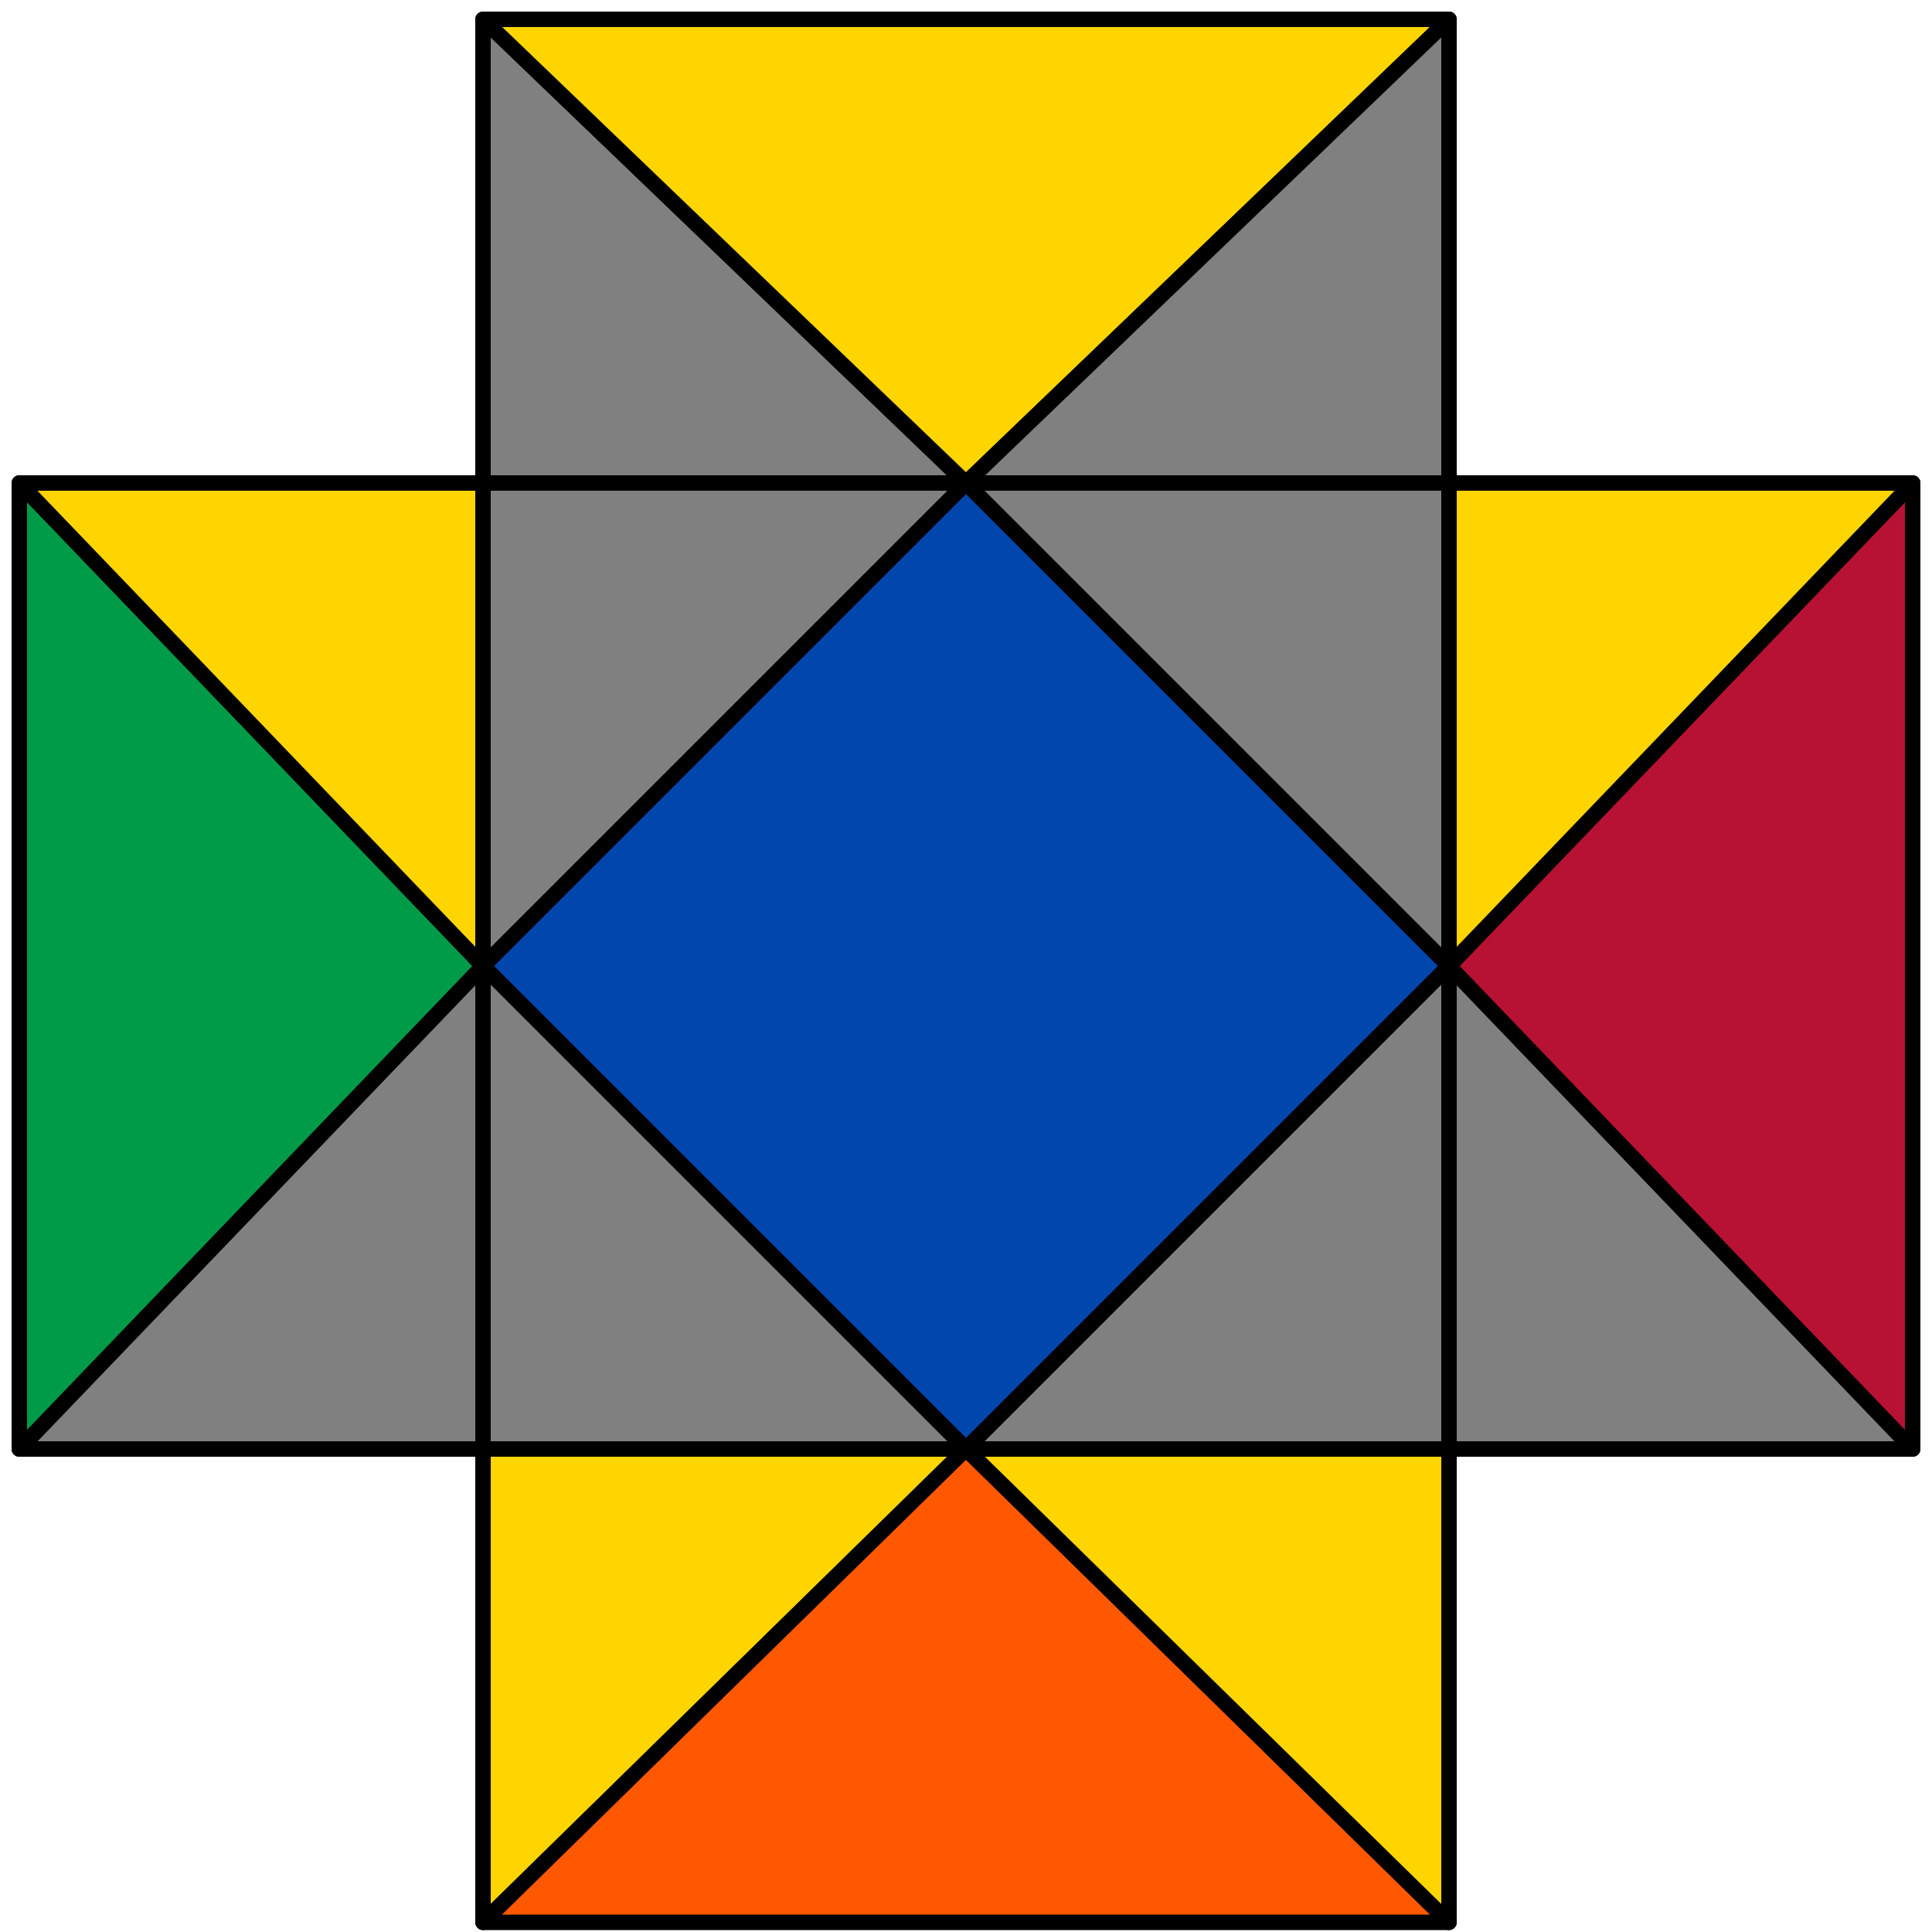
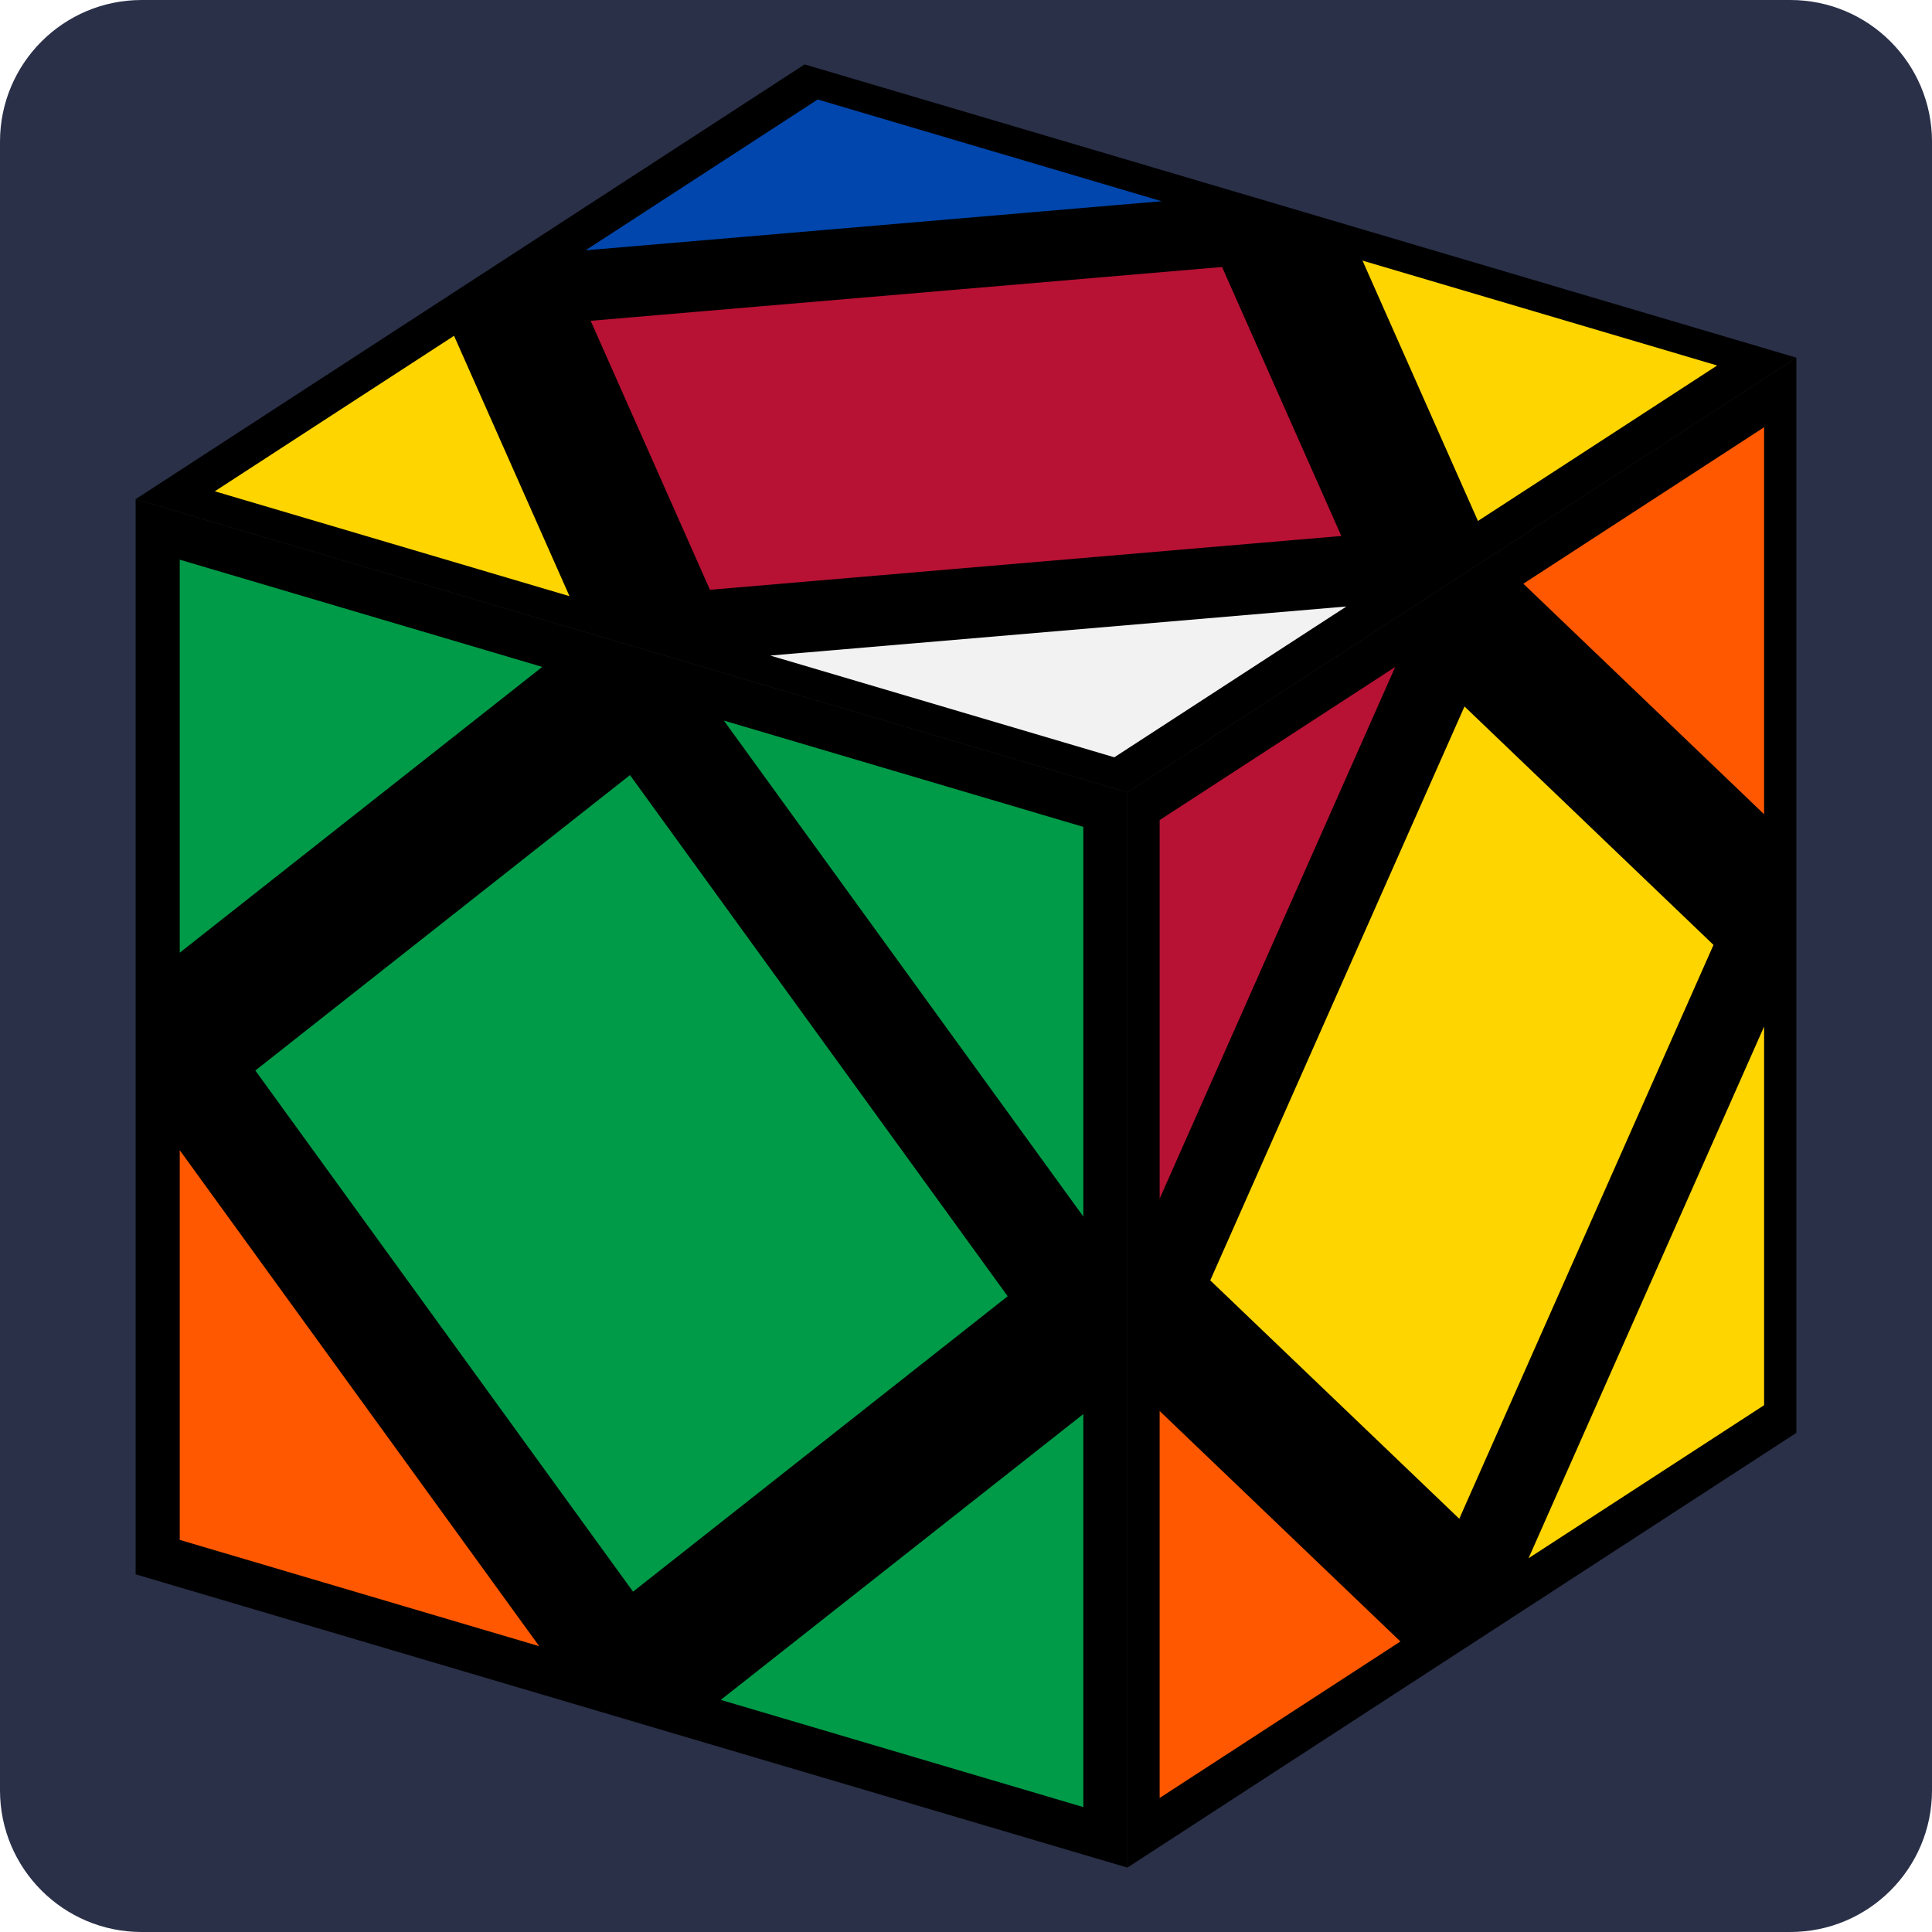
- <svg xmlns="http://www.w3.org/2000/svg" id="svg" viewBox="0 0 1000 1000" stroke="black" stroke-width="8" stroke-linejoin="round">
-   <polygon fill="#0046ad" points="500,250 750,500 500,750 250,500" />
-   <polygon fill="#808080" points="250,250 500,250 250,500" />
-   <polygon fill="#808080" points="750,250 500,250 750,500" />
-   <polygon fill="#808080" points="750,500 500,750 750,750" />
-   <polygon fill="#808080" points="250,500 500,750 250,750" />
-   <polygon fill="#ffd500" points="250,750 500,750 250,995" />
-   <polygon fill="#ff5800" points="500,750 750,995 250,995" />
-   <polygon fill="#ffd500" points="750,750 500,750 750,995" />
-   <polygon fill="#808080" points="750,750 750,500 990,750" />
-   <polygon fill="#b71234" points="990,750 990,250 750,500" />
-   <polygon fill="#ffd500" points="750,250 750,500 990,250" />
-   <polygon fill="#808080" points="250,250 500,250 250,10" />
-   <polygon fill="#ffd500" points="500,250 250,10 750,10" />
-   <polygon fill="#808080" points="750,250 500,250 750,10" />
-   <polygon fill="#808080" points="250,750 250,500 10,750" />
-   <polygon fill="#009b48" points="10,750 10,250 250,500" />
-   <polygon fill="#ffd500" points="250,250 250,500 10,250" />
+ <svg xmlns="http://www.w3.org/2000/svg" viewBox="0 0 300 300" role="img" aria-label="Sarah Adv · Sledge y Hedge y' Hedge case, Skewb">
+   <rect x="0" y="0" width="300" height="300" rx="22" fill="#2a3048" />
+   <path d="M278.94 55.54L175.06 123.04L21.06 77.51L124.94 10.00Z" fill="#000000" />
+   <path d="M175.06 290.00L175.06 123.04L21.06 77.51L21.06 244.46Z" fill="#000000" />
+   <path d="M175.06 290.00L175.06 123.04L278.94 55.54L278.94 222.49Z" fill="#000000" />
+   <path d="M126.78 14.14L86.26 40.47L186.83 31.90Z" fill="#0046ad" stroke="#000000" stroke-width="2.4" stroke-linejoin="round" />
+   <path d="M275.13 218.85L275.13 153.73L234.62 245.17Z" fill="#ffd500" stroke="#000000" stroke-width="2.4" stroke-linejoin="round" />
+   <path d="M26.71 240.01L86.77 257.77L26.71 174.90Z" fill="#ff5800" stroke="#000000" stroke-width="2.4" stroke-linejoin="round" />
+   <path d="M269.48 56.34L228.97 82.67L209.42 38.58Z" fill="#ffd500" stroke="#000000" stroke-width="2.4" stroke-linejoin="round" />
+   <path d="M275.13 64.13L234.62 90.46L275.13 129.25Z" fill="#ff5800" stroke="#000000" stroke-width="2.4" stroke-linejoin="round" />
+   <path d="M210.06 84.28L109.49 92.85L89.94 48.76L190.51 40.19Z" fill="#b71234" stroke="#000000" stroke-width="2.4" stroke-linejoin="round" />
+   <path d="M186.49 199.10L227.00 107.65L267.51 146.44L227.00 237.88Z" fill="#ffd500" stroke="#000000" stroke-width="2.4" stroke-linejoin="round" />
+   <path d="M30.52 76.70L90.58 94.46L71.03 50.37Z" fill="#ffd500" stroke="#000000" stroke-width="2.4" stroke-linejoin="round" />
+   <path d="M26.71 85.30L86.77 103.06L26.71 150.41Z" fill="#009b48" stroke="#000000" stroke-width="2.4" stroke-linejoin="round" />
+   <path d="M178.87 281.40L178.87 216.29L219.38 255.07Z" fill="#ff5800" stroke="#000000" stroke-width="2.4" stroke-linejoin="round" />
+   <path d="M158.12 201.51L98.06 118.64L38.00 166.00L98.06 248.87Z" fill="#009b48" stroke="#000000" stroke-width="2.4" stroke-linejoin="round" />
+   <path d="M169.42 282.21L169.42 217.10L109.36 264.45Z" fill="#009b48" stroke="#000000" stroke-width="2.4" stroke-linejoin="round" />
+   <path d="M173.22 118.90L113.17 101.14L213.74 92.57Z" fill="#f2f2f2" stroke="#000000" stroke-width="2.4" stroke-linejoin="round" />
+   <path d="M178.87 126.69L219.38 100.36L178.87 191.80Z" fill="#b71234" stroke="#000000" stroke-width="2.4" stroke-linejoin="round" />
+   <path d="M169.42 127.50L169.42 192.61L109.36 109.74Z" fill="#009b48" stroke="#000000" stroke-width="2.4" stroke-linejoin="round" />
</svg>
